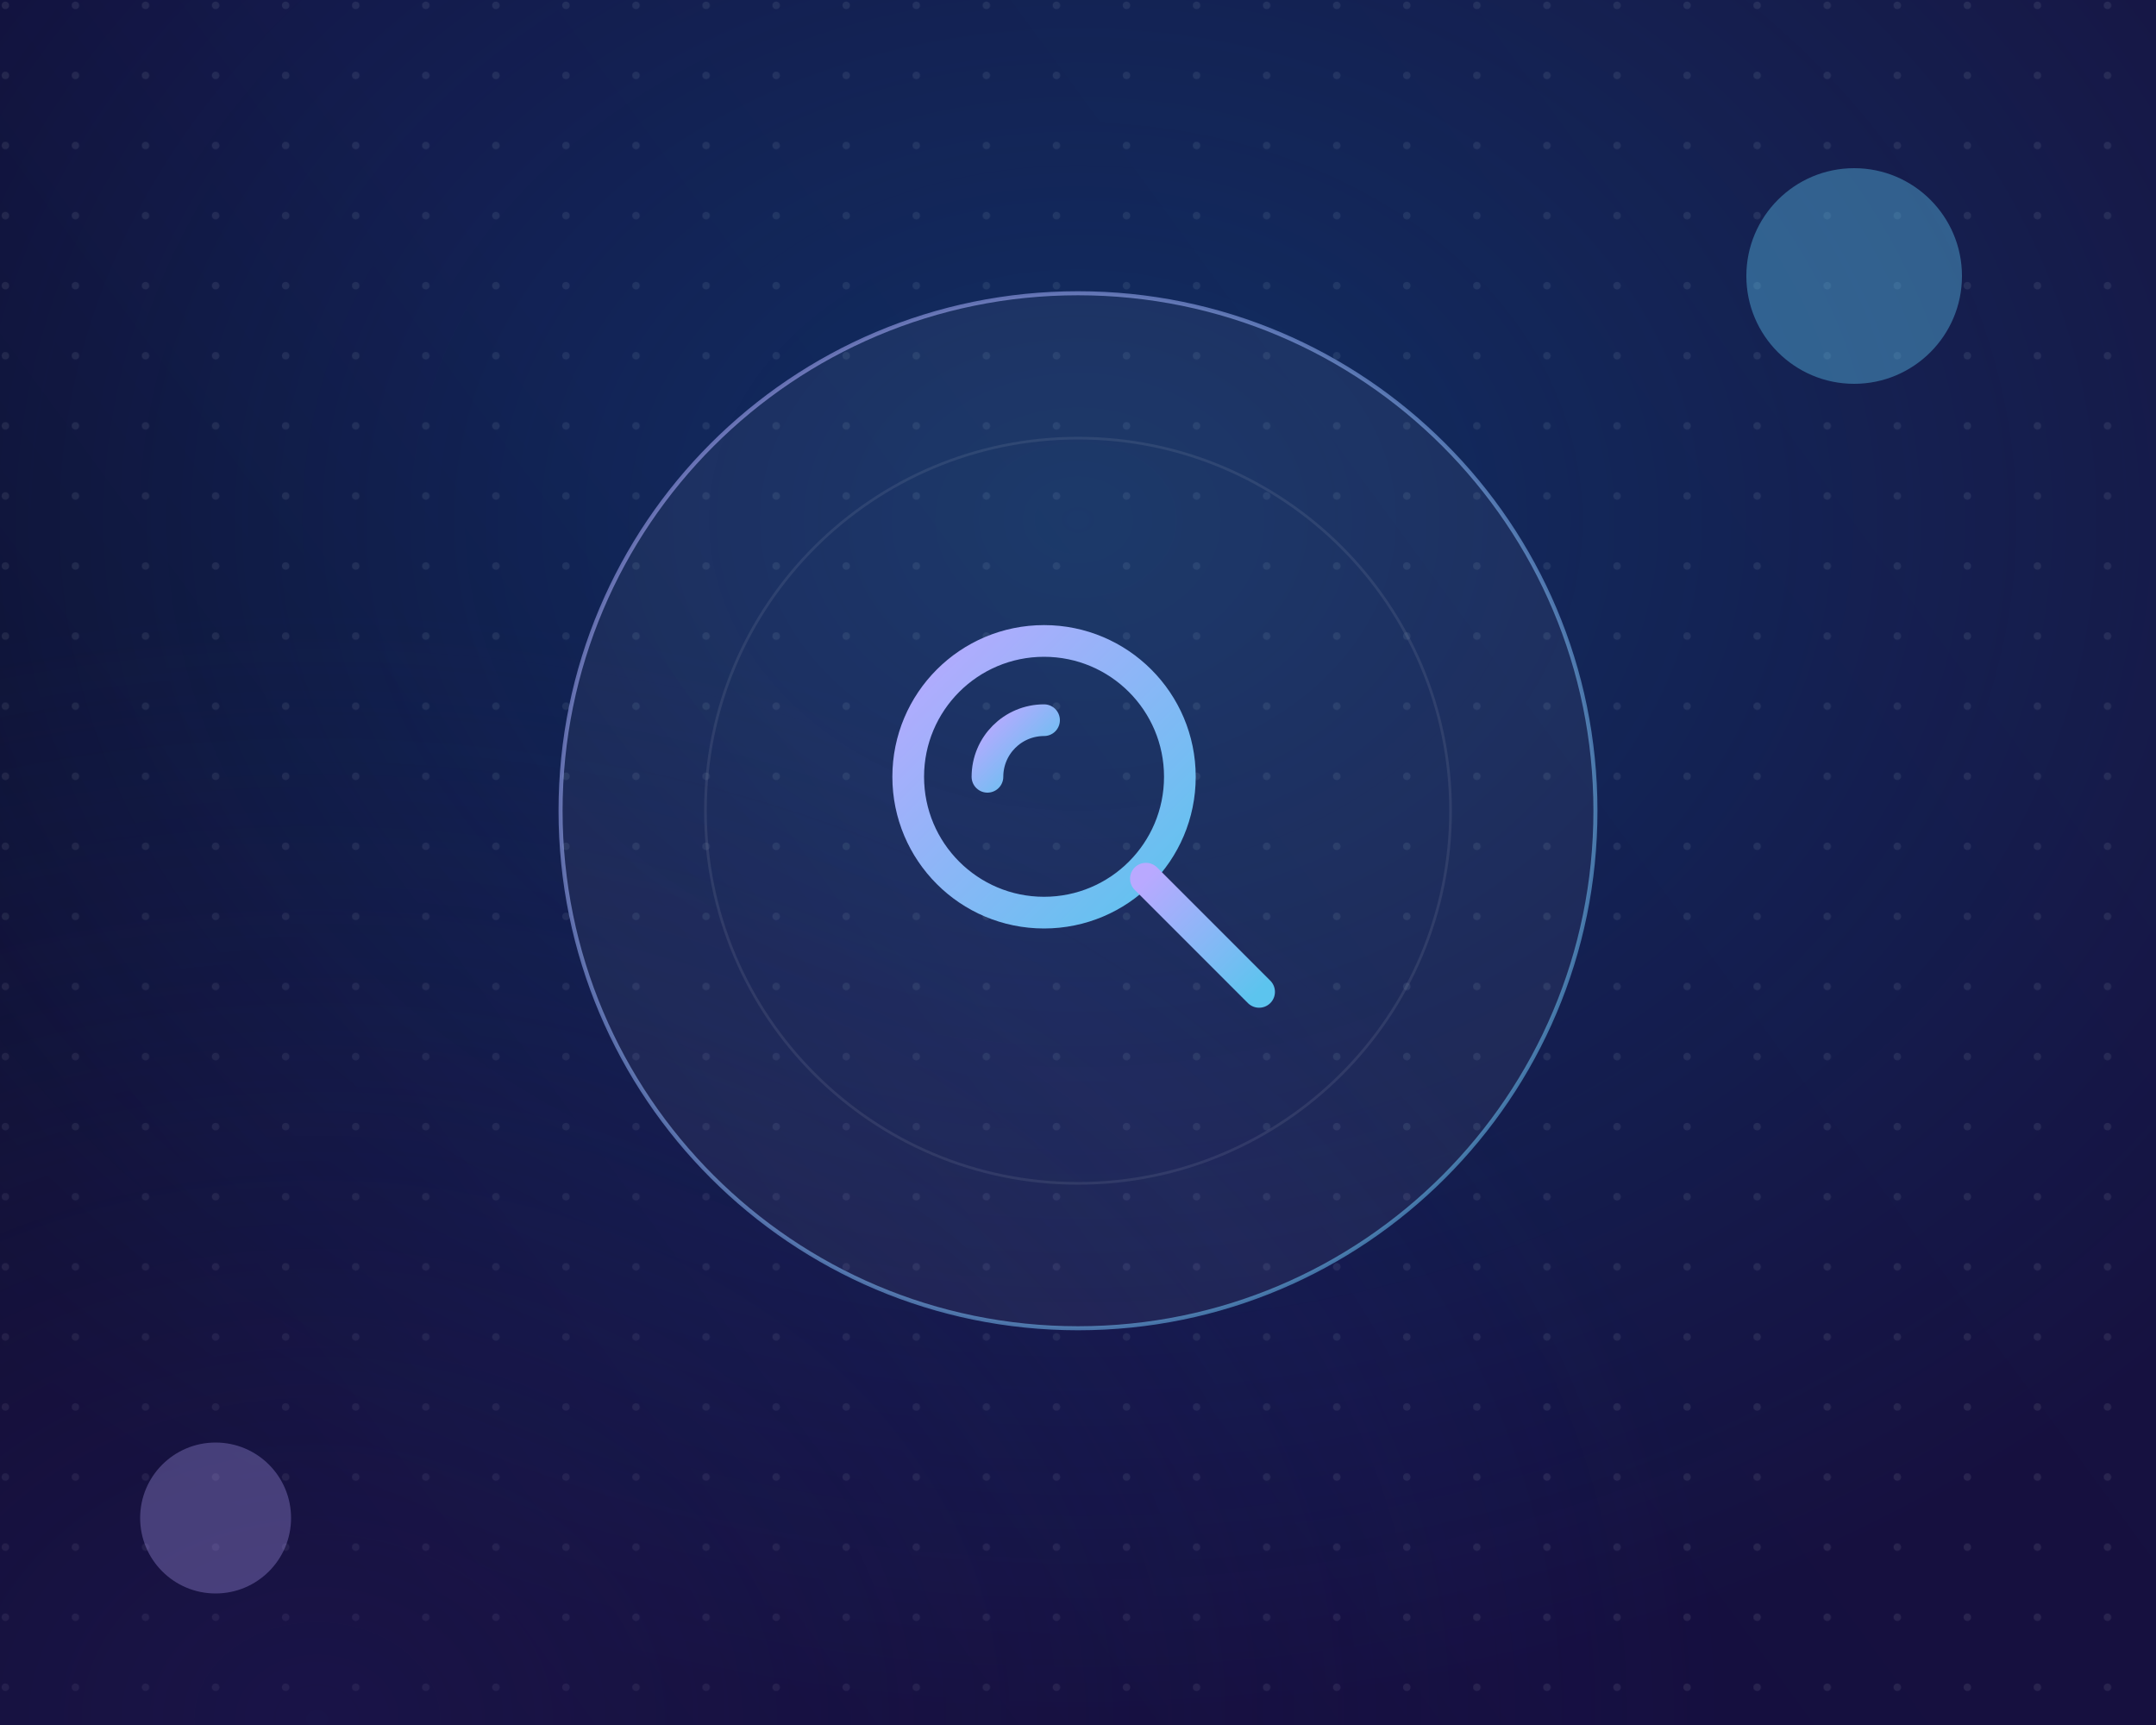
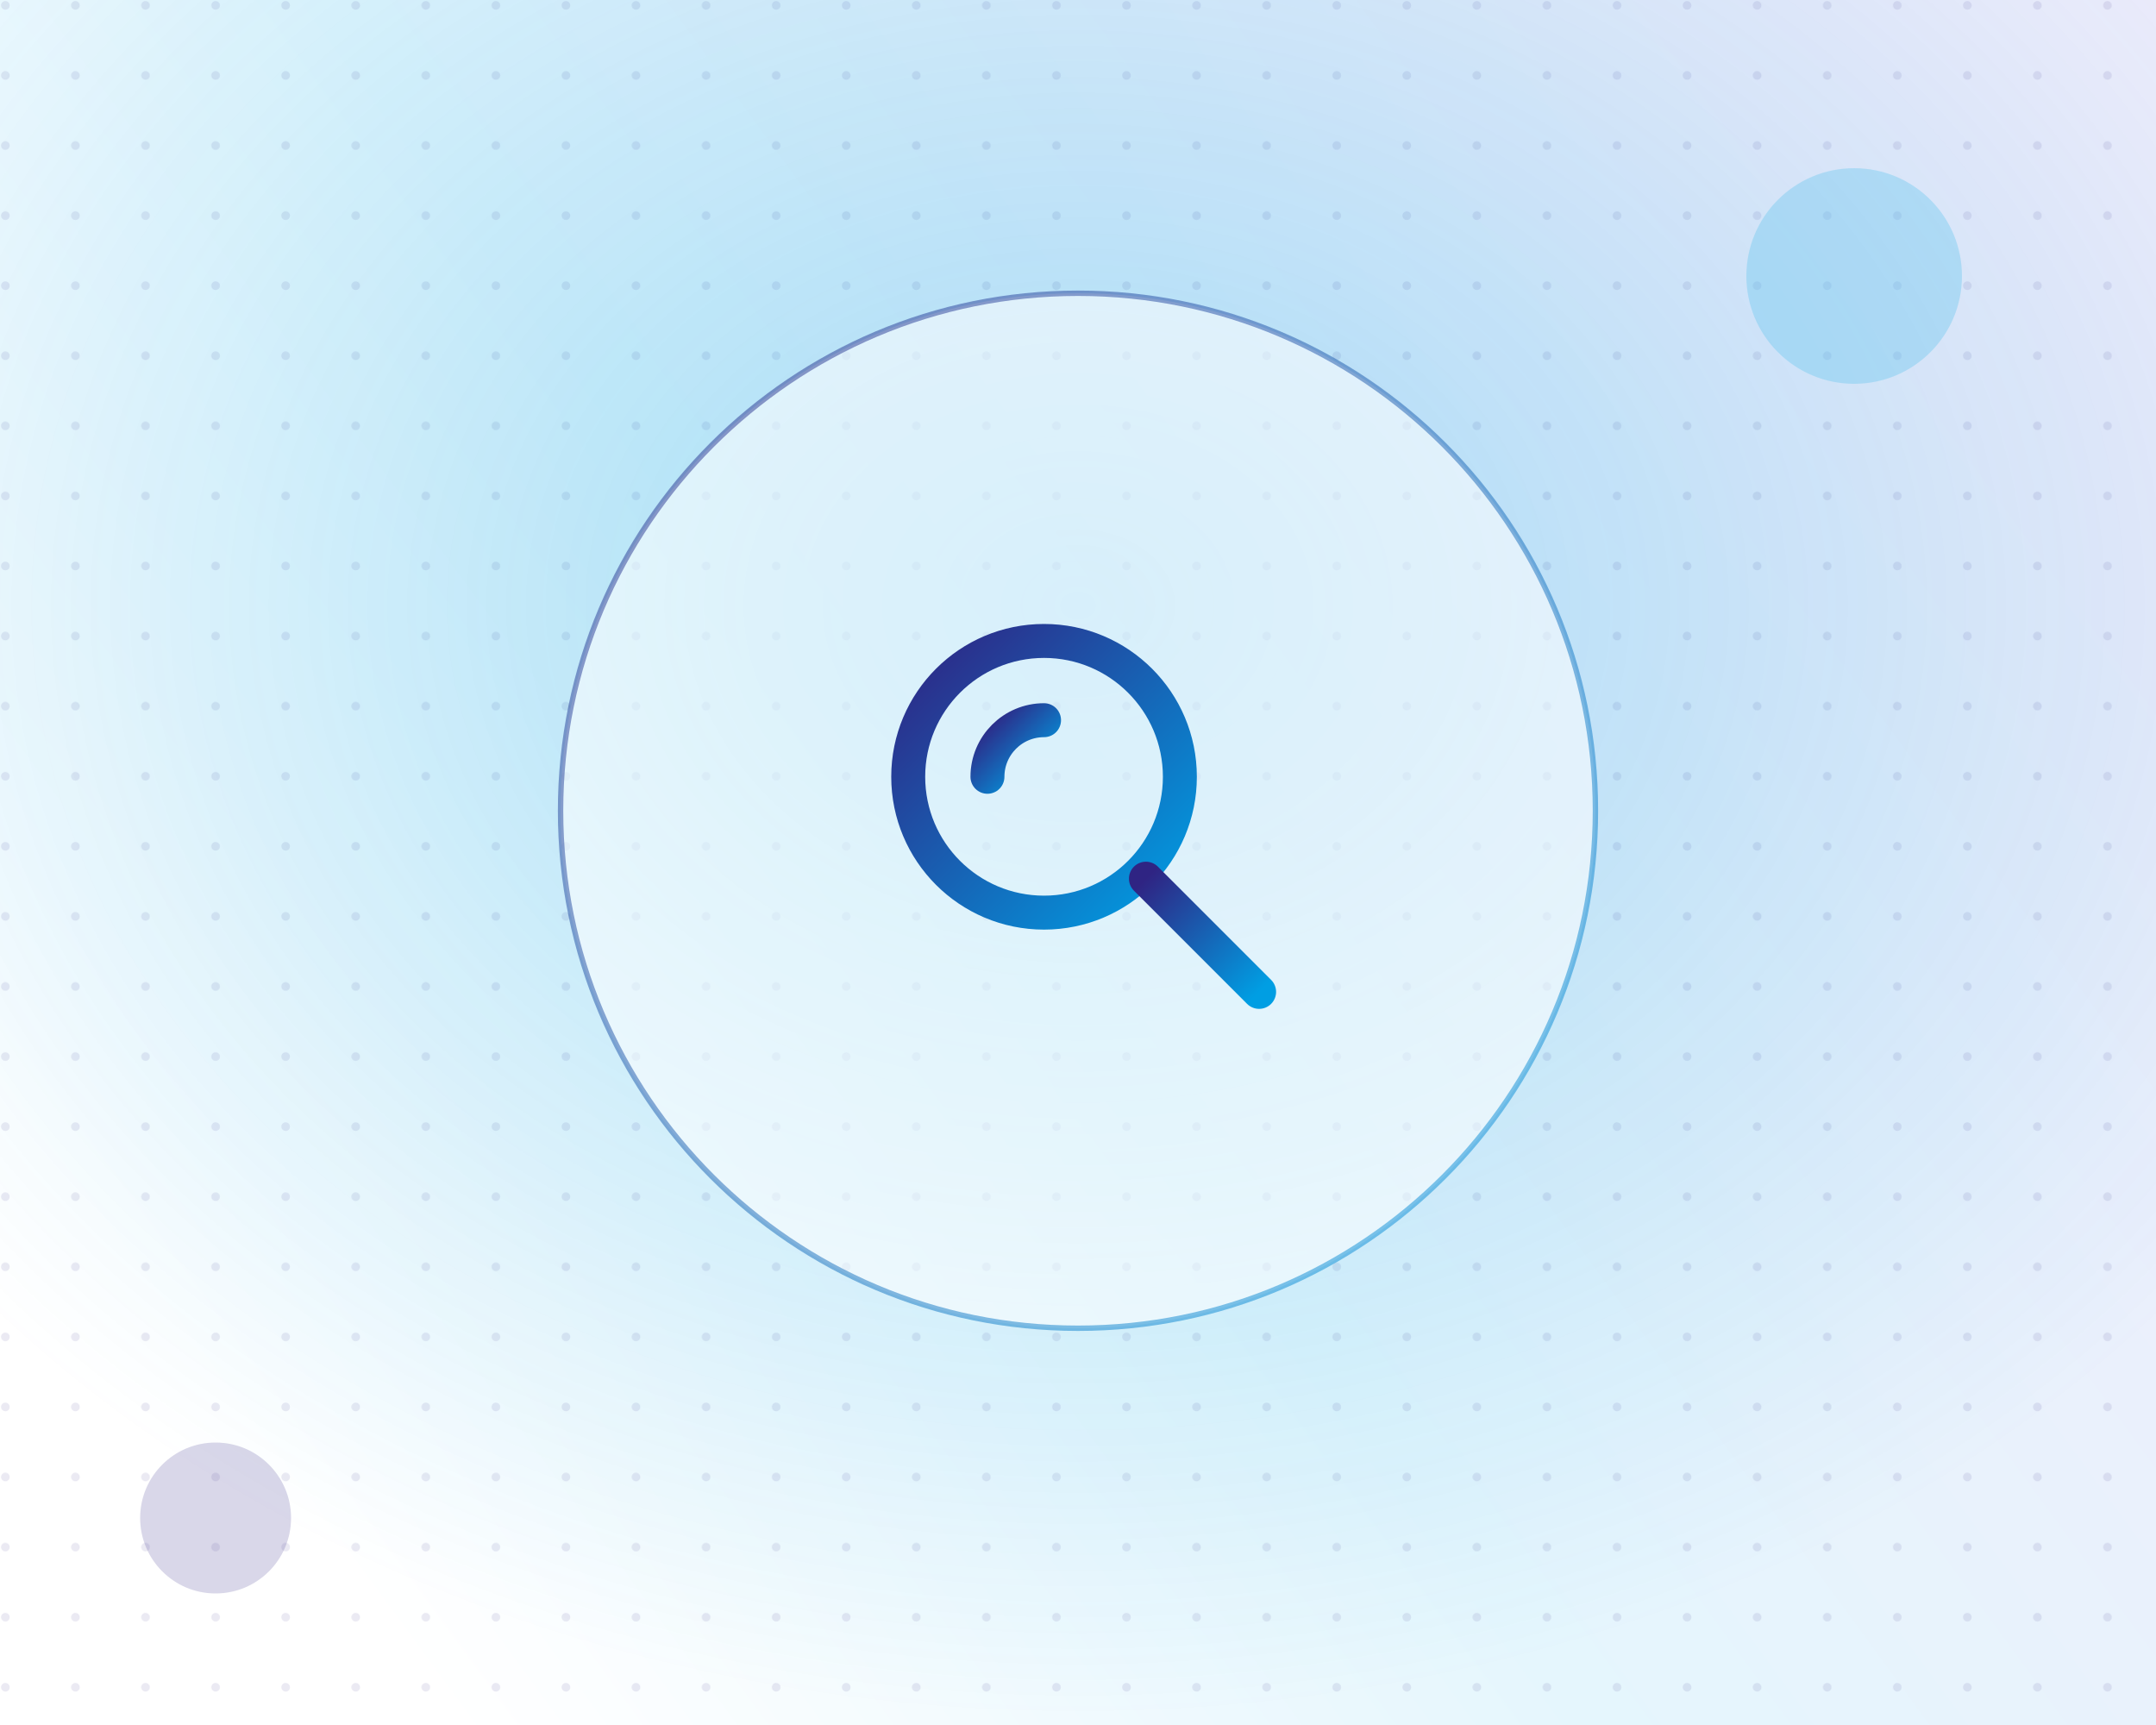
<svg xmlns="http://www.w3.org/2000/svg" width="800" height="640" viewBox="0 0 800 640" role="img" aria-hidden="true">
  <defs>
-     <linearGradient id="specialty-arthroscopy-placeholder-bg" x1="93.301%" y1="25%" x2="6.699%" y2="75%">
-       <stop offset="0" stop-color="#171240" />
-       <stop offset="0.55" stop-color="#150f3f" />
-       <stop offset="1" stop-color="#0e0b28" />
+     <linearGradient id="specialty-arthroscopy-placeholder-l-bg" x1="93.301%" y1="25%" x2="6.699%" y2="75%">
+       <stop offset="0" stop-color="#EEECFB" />
+       <stop offset="0.55" stop-color="#E5F6FD" />
+       <stop offset="1" stop-color="#ffffff" />
    </linearGradient>
-     <linearGradient id="specialty-arthroscopy-placeholder-brand" x1="0%" y1="0%" x2="100%" y2="100%">
-       <stop offset="0" stop-color="#b9a9ff" />
-       <stop offset="1" stop-color="#5cc4ee" />
+     <linearGradient id="specialty-arthroscopy-placeholder-l-brand" x1="0%" y1="0%" x2="100%" y2="100%">
+       <stop offset="0" stop-color="#2F2483" />
+       <stop offset="1" stop-color="#009EE3" />
    </linearGradient>
-     <radialGradient id="specialty-arthroscopy-placeholder-glow" cx="50%" cy="30%" r="70%">
-       <stop offset="0" stop-color="#009EE3" stop-opacity="0.22" />
+     <radialGradient id="specialty-arthroscopy-placeholder-l-glow" cx="50%" cy="35%" r="65%">
+       <stop offset="0" stop-color="#009EE3" stop-opacity="0.28" />
      <stop offset="1" stop-color="#009EE3" stop-opacity="0" />
    </radialGradient>
-     <radialGradient id="specialty-arthroscopy-placeholder-glow2" cx="15%" cy="100%" r="65%">
-       <stop offset="0" stop-color="#2F2483" stop-opacity="0.35" />
-       <stop offset="1" stop-color="#2F2483" stop-opacity="0" />
-     </radialGradient>
  </defs>
-   <rect width="800" height="640" fill="url(#specialty-arthroscopy-placeholder-bg)" />
-   <pattern id="specialty-arthroscopy-placeholder-dots" width="26" height="26" patternUnits="userSpaceOnUse">
-     <circle cx="2" cy="2" r="1.4" fill="#ffffff" opacity="0.08" />
+   <rect width="800" height="640" fill="url(#specialty-arthroscopy-placeholder-l-bg)" />
+   <pattern id="specialty-arthroscopy-placeholder-l-dots" width="26" height="26" patternUnits="userSpaceOnUse">
+     <circle cx="2" cy="2" r="1.6" fill="#2F2483" opacity="0.1" />
  </pattern>
-   <rect width="800" height="640" fill="url(#specialty-arthroscopy-placeholder-dots)" />
-   <rect width="800" height="640" fill="url(#specialty-arthroscopy-placeholder-glow)" />
-   <rect width="800" height="640" fill="url(#specialty-arthroscopy-placeholder-glow2)" />
-   <circle cx="400" cy="300.8" r="192" fill="#ffffff" opacity="0.05" />
-   <circle cx="400" cy="300.8" r="192" fill="none" stroke="url(#specialty-arthroscopy-placeholder-brand)" stroke-width="1.5" opacity="0.55" />
-   <circle cx="400" cy="300.8" r="138.24" fill="none" stroke="#ffffff" stroke-width="1" opacity="0.08" />
-   <g transform="translate(299.2 200) scale(8.4)" fill="url(#specialty-arthroscopy-placeholder-brand)" stroke="url(#specialty-arthroscopy-placeholder-brand)" stroke-linecap="round" stroke-linejoin="round" opacity="1">
-     <circle cx="10.5" cy="10.5" r="6" fill="none" stroke-width="1.4" />
-     <path d="M15 15l5 5" stroke-width="1.4" />
-     <path d="M8 10.5a2.5 2.5 0 0 1 2.5-2.5" fill="none" stroke-width="1.4" />
+   <rect width="800" height="640" fill="url(#specialty-arthroscopy-placeholder-l-dots)" />
+   <rect width="800" height="640" fill="url(#specialty-arthroscopy-placeholder-l-glow)" />
+   <circle cx="400" cy="300.8" r="192" fill="#ffffff" opacity="0.55" />
+   <circle cx="400" cy="300.8" r="192" fill="none" stroke="url(#specialty-arthroscopy-placeholder-l-brand)" stroke-width="2" opacity="0.5" />
+   <g transform="translate(299.2 200) scale(8.4)" fill="url(#specialty-arthroscopy-placeholder-l-brand)" stroke="url(#specialty-arthroscopy-placeholder-l-brand)" stroke-linecap="round" stroke-linejoin="round" opacity="1">
+     <circle cx="10.5" cy="10.5" r="6" fill="none" stroke-width="1.5" />
+     <path d="M15 15l5 5" stroke-width="1.5" />
+     <path d="M8 10.5a2.5 2.5 0 0 1 2.5-2.5" fill="none" stroke-width="1.5" />
  </g>
-   <circle cx="688" cy="102.4" r="40" fill="#5cc4ee" opacity="0.4" />
-   <circle cx="80" cy="563.2" r="28" fill="#b9a9ff" opacity="0.3" />
+   <circle cx="688" cy="102.4" r="40" fill="#5cc4ee" opacity="0.35" />
+   <circle cx="80" cy="563.2" r="28" fill="#2F2483" opacity="0.18" />
</svg>
